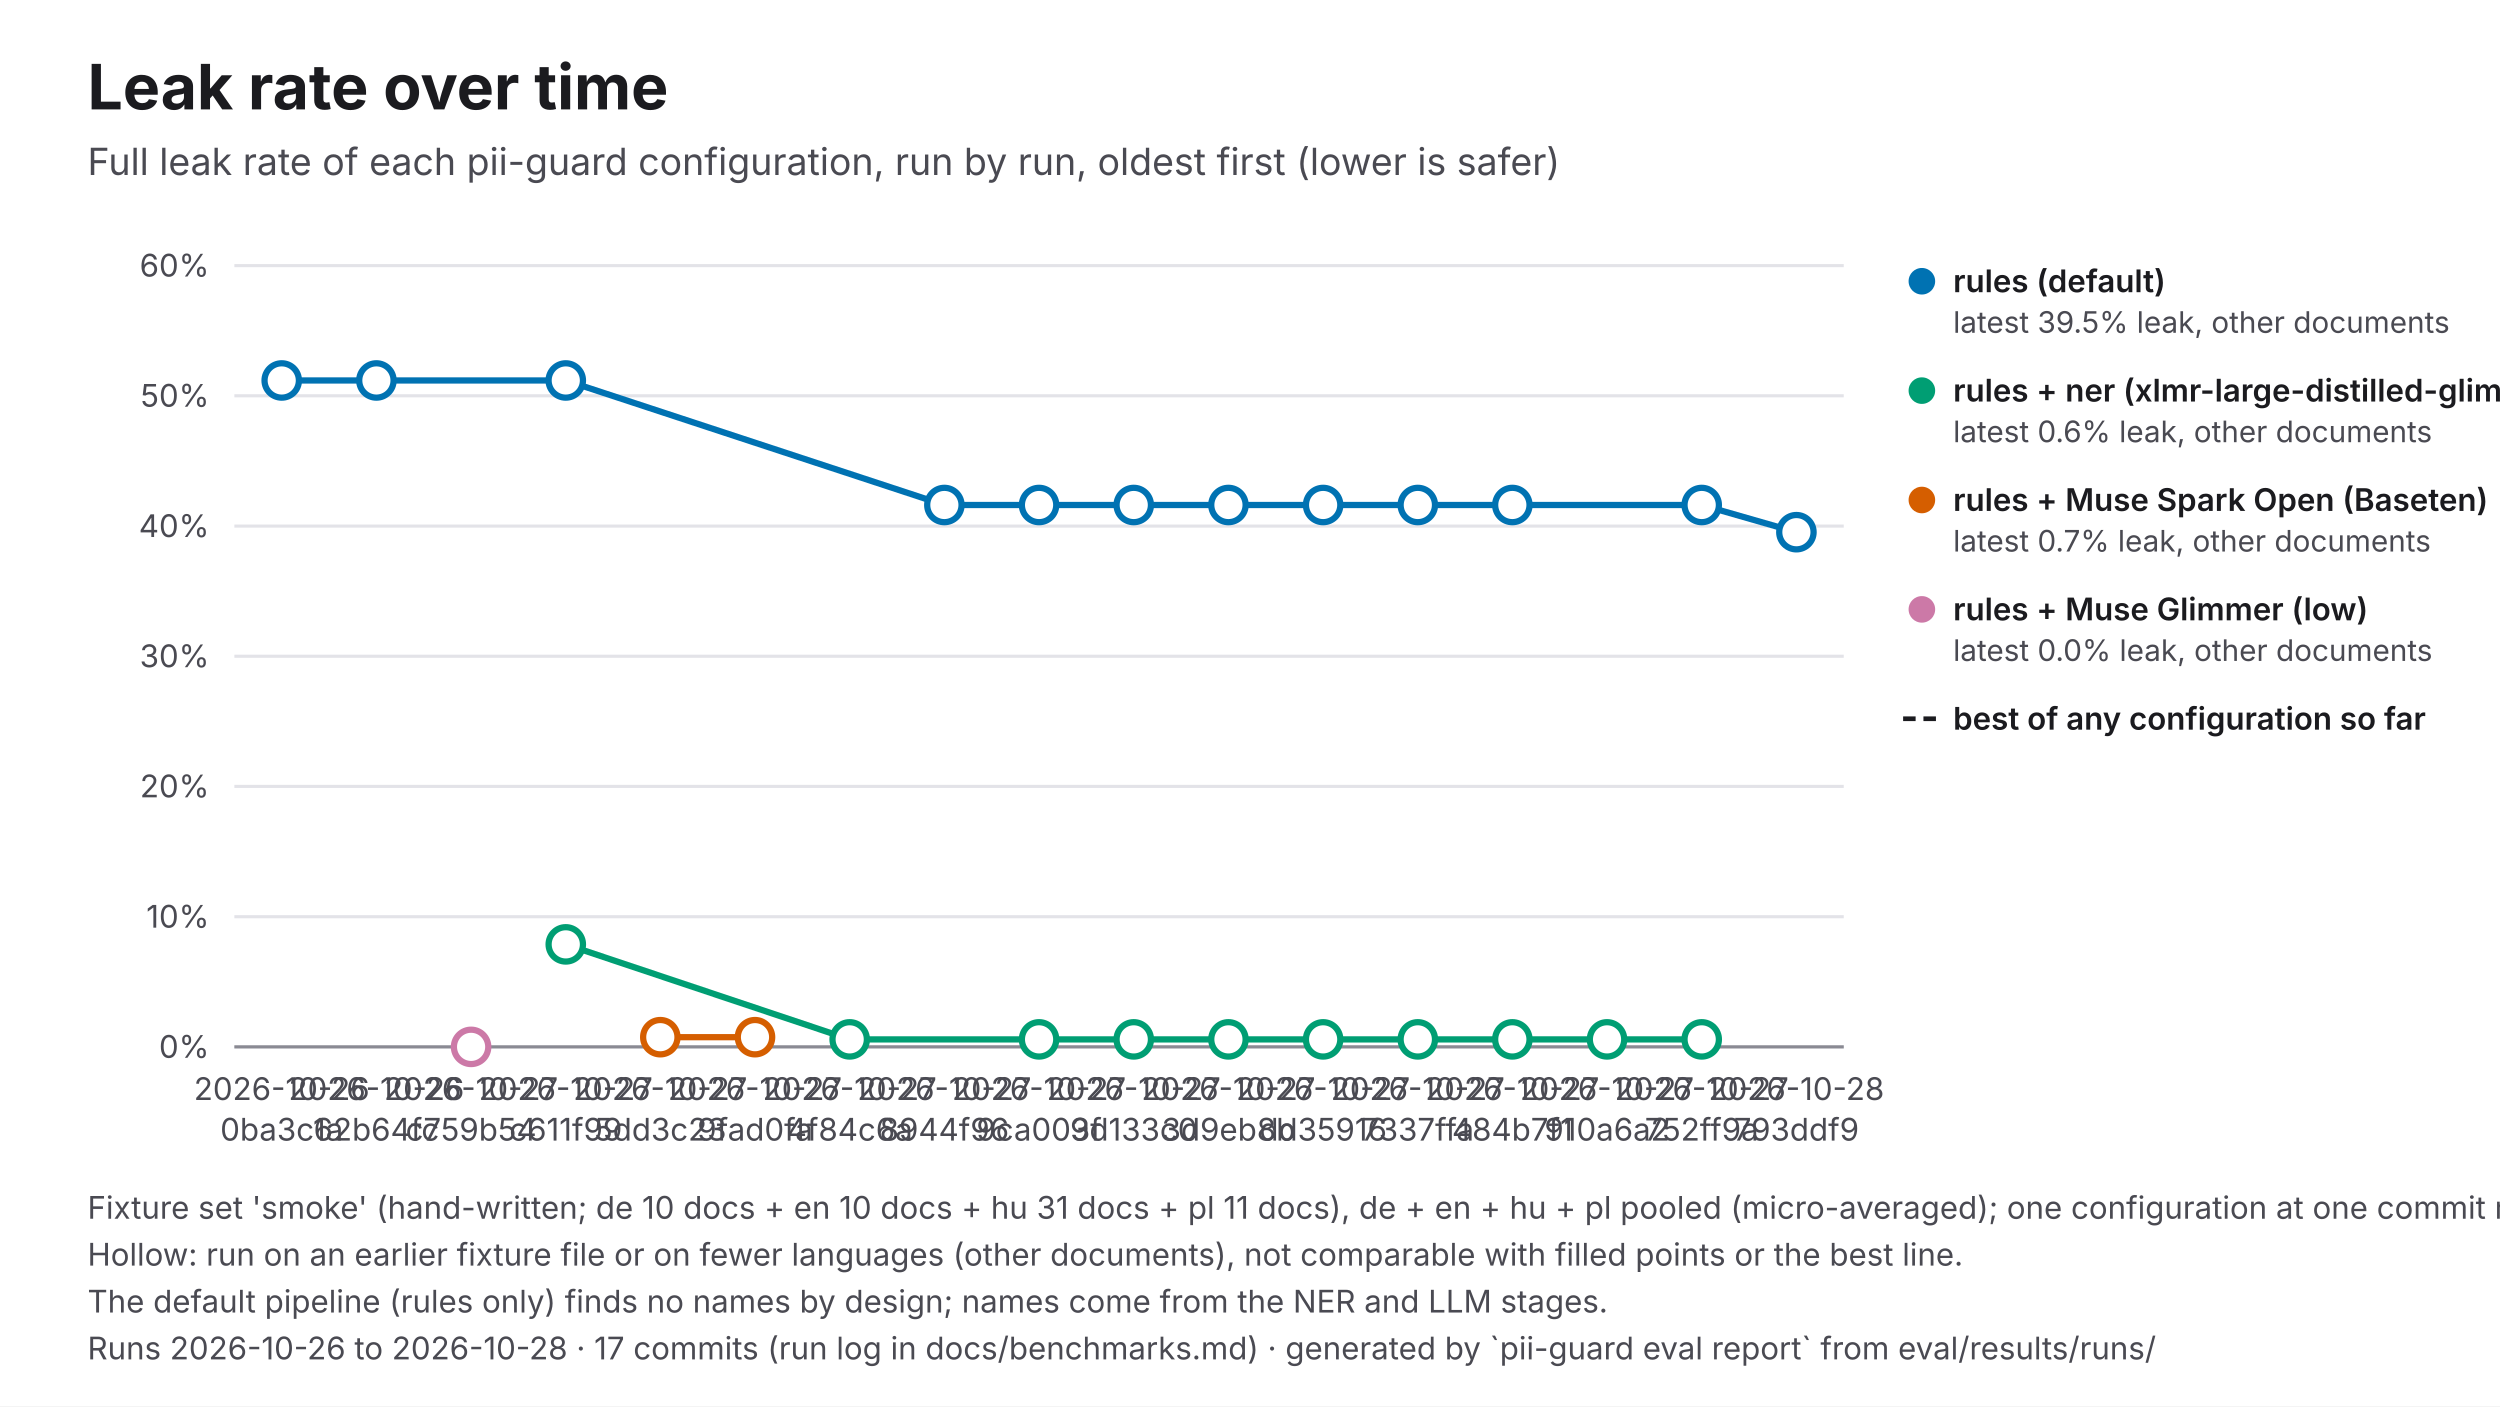
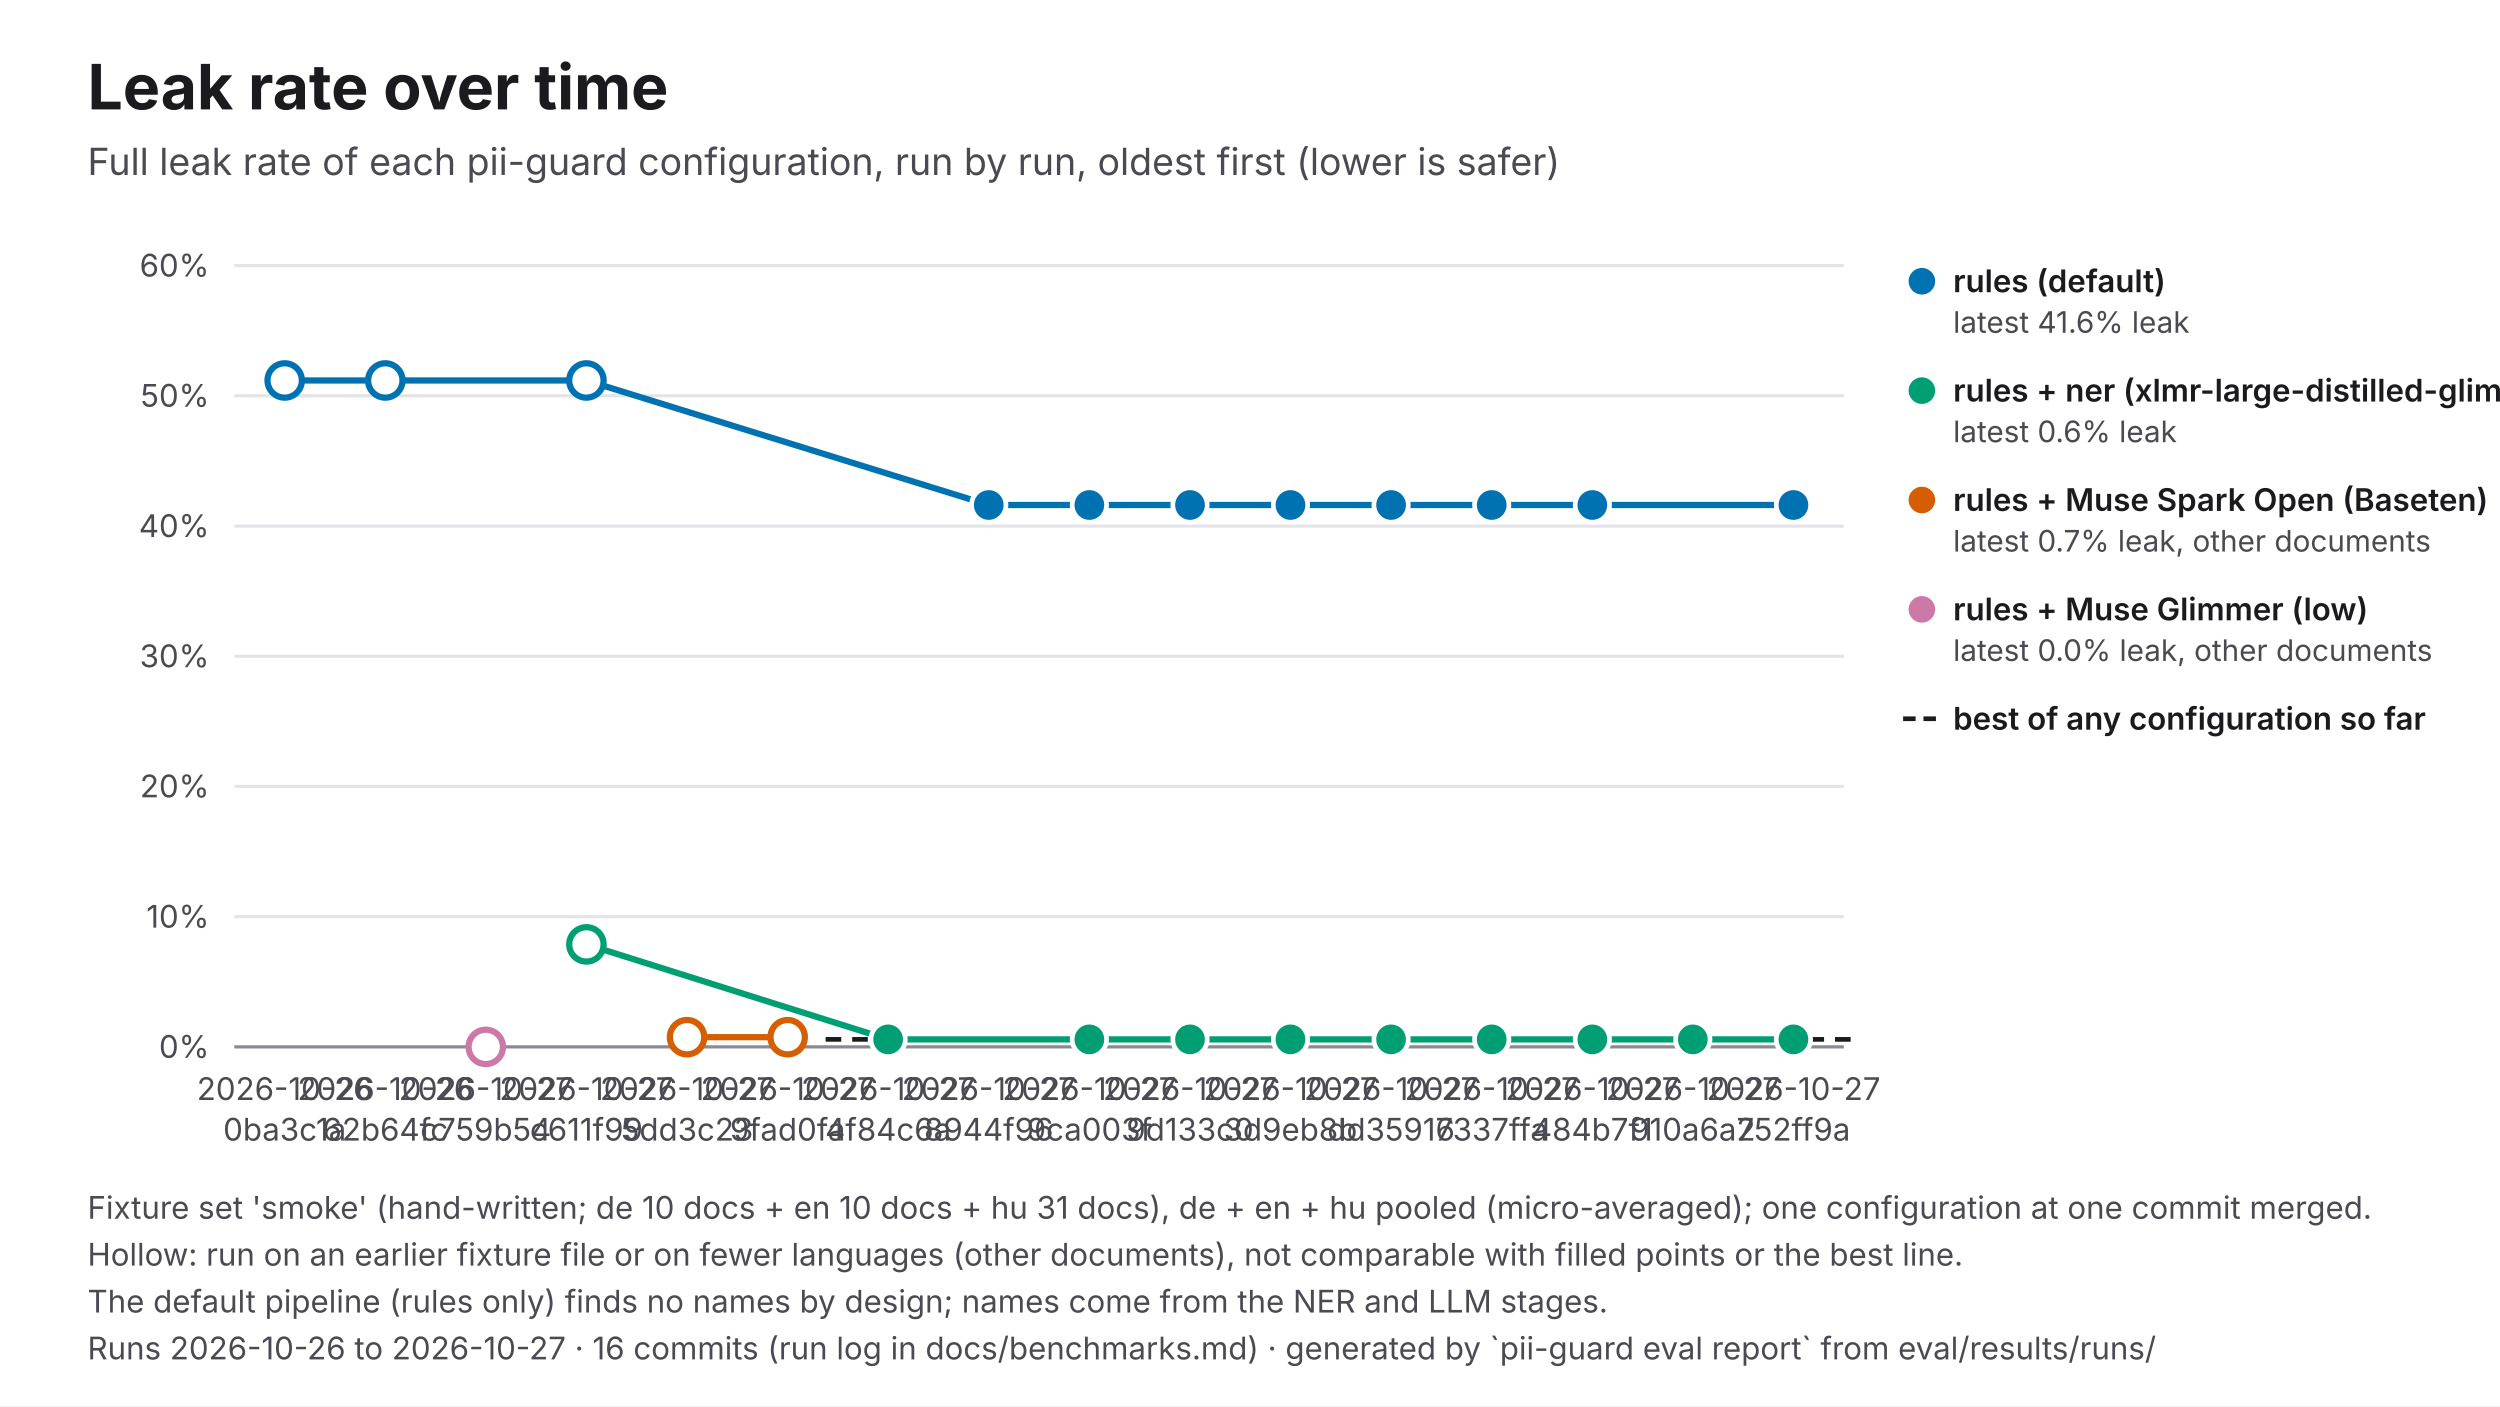
<svg xmlns="http://www.w3.org/2000/svg" viewBox="0 0 1600 900" width="1600" height="900" role="img" aria-labelledby="t d" font-family="Inter, 'Helvetica Neue', Helvetica, Arial, sans-serif">
  <rect width="1600" height="900" fill="#FFFFFF" />
  <text x="56" y="70" font-size="40" fill="#1B1B1F" font-weight="700">Leak rate over time</text>
  <text x="56" y="112" font-size="24" fill="#4A4A52">Full leak rate of each pii-guard configuration, run by run, oldest first (lower is safer)</text>
  <line x1="150" y1="670" x2="1180" y2="670" stroke="#E3E3E8" stroke-width="2" />
  <text x="134" y="677" font-size="20" fill="#4A4A52" text-anchor="end">0%</text>
  <line x1="150" y1="586.7" x2="1180" y2="586.7" stroke="#E3E3E8" stroke-width="2" />
  <text x="134" y="593.7" font-size="20" fill="#4A4A52" text-anchor="end">10%</text>
  <line x1="150" y1="503.3" x2="1180" y2="503.3" stroke="#E3E3E8" stroke-width="2" />
  <text x="134" y="510.3" font-size="20" fill="#4A4A52" text-anchor="end">20%</text>
  <line x1="150" y1="420" x2="1180" y2="420" stroke="#E3E3E8" stroke-width="2" />
  <text x="134" y="427" font-size="20" fill="#4A4A52" text-anchor="end">30%</text>
  <line x1="150" y1="336.7" x2="1180" y2="336.7" stroke="#E3E3E8" stroke-width="2" />
  <text x="134" y="343.7" font-size="20" fill="#4A4A52" text-anchor="end">40%</text>
  <line x1="150" y1="253.3" x2="1180" y2="253.3" stroke="#E3E3E8" stroke-width="2" />
  <text x="134" y="260.3" font-size="20" fill="#4A4A52" text-anchor="end">50%</text>
  <line x1="150" y1="170" x2="1180" y2="170" stroke="#E3E3E8" stroke-width="2" />
  <text x="134" y="177" font-size="20" fill="#4A4A52" text-anchor="end">60%</text>
-   <text x="180.3" y="704" font-size="20" fill="#4A4A52" text-anchor="middle">2026-10-26</text>
-   <text x="180.3" y="730" font-size="20" fill="#4A4A52" text-anchor="middle">0ba3c1a</text>
-   <text x="240.9" y="704" font-size="20" fill="#4A4A52" text-anchor="middle">2026-10-26</text>
-   <text x="240.9" y="730" font-size="20" fill="#4A4A52" text-anchor="middle">62b64fc</text>
-   <text x="301.5" y="704" font-size="20" fill="#4A4A52" text-anchor="middle">2026-10-27</text>
-   <text x="301.5" y="730" font-size="20" fill="#4A4A52" text-anchor="middle">c759b54</text>
-   <text x="362.1" y="704" font-size="20" fill="#4A4A52" text-anchor="middle">2026-10-27</text>
-   <text x="362.1" y="730" font-size="20" fill="#4A4A52" text-anchor="middle">c611f99</text>
-   <text x="422.6" y="704" font-size="20" fill="#4A4A52" text-anchor="middle">2026-10-27</text>
-   <text x="422.6" y="730" font-size="20" fill="#4A4A52" text-anchor="middle">5dd3c23</text>
-   <text x="483.2" y="704" font-size="20" fill="#4A4A52" text-anchor="middle">2026-10-27</text>
-   <text x="483.2" y="730" font-size="20" fill="#4A4A52" text-anchor="middle">9fad0fa</text>
-   <text x="543.8" y="704" font-size="20" fill="#4A4A52" text-anchor="middle">2026-10-27</text>
-   <text x="543.8" y="730" font-size="20" fill="#4A4A52" text-anchor="middle">4f84c6a</text>
-   <text x="604.4" y="704" font-size="20" fill="#4A4A52" text-anchor="middle">2026-10-27</text>
-   <text x="604.4" y="730" font-size="20" fill="#4A4A52" text-anchor="middle">8944f96</text>
-   <text x="665" y="704" font-size="20" fill="#4A4A52" text-anchor="middle">2026-10-27</text>
-   <text x="665" y="730" font-size="20" fill="#4A4A52" text-anchor="middle">9ca003f</text>
-   <text x="725.6" y="704" font-size="20" fill="#4A4A52" text-anchor="middle">2026-10-27</text>
-   <text x="725.6" y="730" font-size="20" fill="#4A4A52" text-anchor="middle">9d133c0</text>
-   <text x="786.2" y="704" font-size="20" fill="#4A4A52" text-anchor="middle">2026-10-27</text>
-   <text x="786.2" y="730" font-size="20" fill="#4A4A52" text-anchor="middle">3d9eb8b</text>
-   <text x="846.8" y="704" font-size="20" fill="#4A4A52" text-anchor="middle">2026-10-27</text>
-   <text x="846.8" y="730" font-size="20" fill="#4A4A52" text-anchor="middle">dd35916</text>
-   <text x="907.4" y="704" font-size="20" fill="#4A4A52" text-anchor="middle">2026-10-27</text>
-   <text x="907.4" y="730" font-size="20" fill="#4A4A52" text-anchor="middle">7337ffa</text>
-   <text x="967.9" y="704" font-size="20" fill="#4A4A52" text-anchor="middle">2026-10-27</text>
-   <text x="967.9" y="730" font-size="20" fill="#4A4A52" text-anchor="middle">484b7f1</text>
-   <text x="1028.5" y="704" font-size="20" fill="#4A4A52" text-anchor="middle">2026-10-27</text>
-   <text x="1028.5" y="730" font-size="20" fill="#4A4A52" text-anchor="middle">910a6a2</text>
-   <text x="1089.1" y="704" font-size="20" fill="#4A4A52" text-anchor="middle">2026-10-27</text>
-   <text x="1089.1" y="730" font-size="20" fill="#4A4A52" text-anchor="middle">752ff9a</text>
-   <text x="1149.7" y="704" font-size="20" fill="#4A4A52" text-anchor="middle">2026-10-28</text>
-   <text x="1149.7" y="730" font-size="20" fill="#4A4A52" text-anchor="middle">793ddf9</text>
+   <text x="182.2" y="704" font-size="20" fill="#4A4A52" text-anchor="middle">2026-10-26</text>
+   <text x="182.2" y="730" font-size="20" fill="#4A4A52" text-anchor="middle">0ba3c1a</text>
+   <text x="246.6" y="704" font-size="20" fill="#4A4A52" text-anchor="middle">2026-10-26</text>
+   <text x="246.6" y="730" font-size="20" fill="#4A4A52" text-anchor="middle">62b64fc</text>
+   <text x="310.9" y="704" font-size="20" fill="#4A4A52" text-anchor="middle">2026-10-27</text>
+   <text x="310.9" y="730" font-size="20" fill="#4A4A52" text-anchor="middle">c759b54</text>
+   <text x="375.3" y="704" font-size="20" fill="#4A4A52" text-anchor="middle">2026-10-27</text>
+   <text x="375.3" y="730" font-size="20" fill="#4A4A52" text-anchor="middle">c611f99</text>
+   <text x="439.7" y="704" font-size="20" fill="#4A4A52" text-anchor="middle">2026-10-27</text>
+   <text x="439.7" y="730" font-size="20" fill="#4A4A52" text-anchor="middle">5dd3c23</text>
+   <text x="504.1" y="704" font-size="20" fill="#4A4A52" text-anchor="middle">2026-10-27</text>
+   <text x="504.1" y="730" font-size="20" fill="#4A4A52" text-anchor="middle">9fad0fa</text>
+   <text x="568.4" y="704" font-size="20" fill="#4A4A52" text-anchor="middle">2026-10-27</text>
+   <text x="568.4" y="730" font-size="20" fill="#4A4A52" text-anchor="middle">4f84c6a</text>
+   <text x="632.8" y="704" font-size="20" fill="#4A4A52" text-anchor="middle">2026-10-27</text>
+   <text x="632.8" y="730" font-size="20" fill="#4A4A52" text-anchor="middle">8944f96</text>
+   <text x="697.2" y="704" font-size="20" fill="#4A4A52" text-anchor="middle">2026-10-27</text>
+   <text x="697.2" y="730" font-size="20" fill="#4A4A52" text-anchor="middle">9ca003f</text>
+   <text x="761.6" y="704" font-size="20" fill="#4A4A52" text-anchor="middle">2026-10-27</text>
+   <text x="761.6" y="730" font-size="20" fill="#4A4A52" text-anchor="middle">9d133c0</text>
+   <text x="825.9" y="704" font-size="20" fill="#4A4A52" text-anchor="middle">2026-10-27</text>
+   <text x="825.9" y="730" font-size="20" fill="#4A4A52" text-anchor="middle">3d9eb8b</text>
+   <text x="890.3" y="704" font-size="20" fill="#4A4A52" text-anchor="middle">2026-10-27</text>
+   <text x="890.3" y="730" font-size="20" fill="#4A4A52" text-anchor="middle">dd35916</text>
+   <text x="954.7" y="704" font-size="20" fill="#4A4A52" text-anchor="middle">2026-10-27</text>
+   <text x="954.7" y="730" font-size="20" fill="#4A4A52" text-anchor="middle">7337ffa</text>
+   <text x="1019.1" y="704" font-size="20" fill="#4A4A52" text-anchor="middle">2026-10-27</text>
+   <text x="1019.1" y="730" font-size="20" fill="#4A4A52" text-anchor="middle">484b7f1</text>
+   <text x="1083.4" y="704" font-size="20" fill="#4A4A52" text-anchor="middle">2026-10-27</text>
+   <text x="1083.4" y="730" font-size="20" fill="#4A4A52" text-anchor="middle">910a6a2</text>
+   <text x="1147.8" y="704" font-size="20" fill="#4A4A52" text-anchor="middle">2026-10-27</text>
+   <text x="1147.8" y="730" font-size="20" fill="#4A4A52" text-anchor="middle">752ff9a</text>
  <line x1="150" y1="670" x2="1180" y2="670" stroke="#8A8A93" stroke-width="2" />
-   <path d="M180.3,243.5L240.9,243.5L362.1,243.5L604.4,323.2L665,323.2L725.6,323.2L786.2,323.2L846.8,323.2L907.4,323.2L967.9,323.2L1089.1,323.2L1149.7,340.6" fill="none" stroke="#0072B2" stroke-width="4" />
-   <circle cx="180.3" cy="243.5" r="11" fill="#FFFFFF" stroke="#0072B2" stroke-width="4" />
-   <circle cx="240.9" cy="243.5" r="11" fill="#FFFFFF" stroke="#0072B2" stroke-width="4" />
-   <circle cx="362.1" cy="243.5" r="11" fill="#FFFFFF" stroke="#0072B2" stroke-width="4" />
-   <circle cx="604.4" cy="323.2" r="11" fill="#FFFFFF" stroke="#0072B2" stroke-width="4" />
-   <circle cx="665" cy="323.2" r="11" fill="#FFFFFF" stroke="#0072B2" stroke-width="4" />
-   <circle cx="725.6" cy="323.2" r="11" fill="#FFFFFF" stroke="#0072B2" stroke-width="4" />
-   <circle cx="786.2" cy="323.2" r="11" fill="#FFFFFF" stroke="#0072B2" stroke-width="4" />
-   <circle cx="846.8" cy="323.2" r="11" fill="#FFFFFF" stroke="#0072B2" stroke-width="4" />
-   <circle cx="907.4" cy="323.2" r="11" fill="#FFFFFF" stroke="#0072B2" stroke-width="4" />
-   <circle cx="967.9" cy="323.2" r="11" fill="#FFFFFF" stroke="#0072B2" stroke-width="4" />
-   <circle cx="1089.1" cy="323.2" r="11" fill="#FFFFFF" stroke="#0072B2" stroke-width="4" />
-   <circle cx="1149.7" cy="340.6" r="11" fill="#FFFFFF" stroke="#0072B2" stroke-width="4" />
-   <path d="M362.1,604.4L543.8,665.2L665,665.2L725.6,665.2L786.2,665.2L846.8,665.2L907.4,665.2L967.9,665.2L1028.5,665.2L1089.1,665.2" fill="none" stroke="#009E73" stroke-width="4" />
-   <circle cx="362.1" cy="604.4" r="11" fill="#FFFFFF" stroke="#009E73" stroke-width="4" />
-   <circle cx="543.8" cy="665.2" r="11" fill="#FFFFFF" stroke="#009E73" stroke-width="4" />
-   <circle cx="665" cy="665.2" r="11" fill="#FFFFFF" stroke="#009E73" stroke-width="4" />
-   <circle cx="725.6" cy="665.2" r="11" fill="#FFFFFF" stroke="#009E73" stroke-width="4" />
-   <circle cx="786.2" cy="665.2" r="11" fill="#FFFFFF" stroke="#009E73" stroke-width="4" />
-   <circle cx="846.8" cy="665.2" r="11" fill="#FFFFFF" stroke="#009E73" stroke-width="4" />
-   <circle cx="907.4" cy="665.2" r="11" fill="#FFFFFF" stroke="#009E73" stroke-width="4" />
-   <circle cx="967.9" cy="665.2" r="11" fill="#FFFFFF" stroke="#009E73" stroke-width="4" />
-   <circle cx="1028.5" cy="665.2" r="11" fill="#FFFFFF" stroke="#009E73" stroke-width="4" />
-   <circle cx="1089.1" cy="665.2" r="11" fill="#FFFFFF" stroke="#009E73" stroke-width="4" />
-   <path d="M422.6,663.8L483.2,663.8" fill="none" stroke="#D55E00" stroke-width="4" />
-   <circle cx="422.6" cy="663.8" r="11" fill="#FFFFFF" stroke="#D55E00" stroke-width="4" />
-   <circle cx="483.2" cy="663.8" r="11" fill="#FFFFFF" stroke="#D55E00" stroke-width="4" />
-   <circle cx="301.5" cy="670" r="11" fill="#FFFFFF" stroke="#CC79A7" stroke-width="4" />
+   <path d="M528.4,665.2H592.8V665.2H657.2V665.2H721.6V665.2H785.9V665.2H850.3V665.2H914.7V665.2H979.1V665.2H1043.4V665.2H1107.8V665.2H1187.8" fill="none" stroke="#1B1B1F" stroke-width="3" stroke-dasharray="10 7" />
+   <path d="M182.2,243.5L246.6,243.5L375.3,243.5L632.8,323.2L697.2,323.2L761.6,323.2L825.9,323.2L890.3,323.2L954.7,323.2L1019.1,323.2L1147.8,323.2" fill="none" stroke="#0072B2" stroke-width="4" />
+   <circle cx="182.2" cy="243.5" r="11" fill="#FFFFFF" stroke="#0072B2" stroke-width="4" />
+   <circle cx="246.6" cy="243.5" r="11" fill="#FFFFFF" stroke="#0072B2" stroke-width="4" />
+   <circle cx="375.3" cy="243.5" r="11" fill="#FFFFFF" stroke="#0072B2" stroke-width="4" />
+   <circle cx="632.8" cy="323.2" r="11" fill="#0072B2" stroke="#FFFFFF" stroke-width="3" />
+   <circle cx="697.2" cy="323.2" r="11" fill="#0072B2" stroke="#FFFFFF" stroke-width="3" />
+   <circle cx="761.6" cy="323.2" r="11" fill="#0072B2" stroke="#FFFFFF" stroke-width="3" />
+   <circle cx="825.9" cy="323.2" r="11" fill="#0072B2" stroke="#FFFFFF" stroke-width="3" />
+   <circle cx="890.3" cy="323.2" r="11" fill="#0072B2" stroke="#FFFFFF" stroke-width="3" />
+   <circle cx="954.7" cy="323.2" r="11" fill="#0072B2" stroke="#FFFFFF" stroke-width="3" />
+   <circle cx="1019.1" cy="323.2" r="11" fill="#0072B2" stroke="#FFFFFF" stroke-width="3" />
+   <circle cx="1147.8" cy="323.2" r="11" fill="#0072B2" stroke="#FFFFFF" stroke-width="3" />
+   <path d="M375.3,604.4L568.4,665.2L697.2,665.2L761.6,665.2L825.9,665.2L890.3,665.2L954.7,665.2L1019.1,665.2L1083.4,665.2L1147.8,665.2" fill="none" stroke="#009E73" stroke-width="4" />
+   <circle cx="375.3" cy="604.4" r="11" fill="#FFFFFF" stroke="#009E73" stroke-width="4" />
+   <circle cx="568.4" cy="665.2" r="11" fill="#009E73" stroke="#FFFFFF" stroke-width="3" />
+   <circle cx="697.2" cy="665.2" r="11" fill="#009E73" stroke="#FFFFFF" stroke-width="3" />
+   <circle cx="761.6" cy="665.2" r="11" fill="#009E73" stroke="#FFFFFF" stroke-width="3" />
+   <circle cx="825.9" cy="665.2" r="11" fill="#009E73" stroke="#FFFFFF" stroke-width="3" />
+   <circle cx="890.3" cy="665.2" r="11" fill="#009E73" stroke="#FFFFFF" stroke-width="3" />
+   <circle cx="954.7" cy="665.2" r="11" fill="#009E73" stroke="#FFFFFF" stroke-width="3" />
+   <circle cx="1019.1" cy="665.2" r="11" fill="#009E73" stroke="#FFFFFF" stroke-width="3" />
+   <circle cx="1083.4" cy="665.2" r="11" fill="#009E73" stroke="#FFFFFF" stroke-width="3" />
+   <circle cx="1147.8" cy="665.2" r="11" fill="#009E73" stroke="#FFFFFF" stroke-width="3" />
+   <path d="M439.7,663.8L504.1,663.8" fill="none" stroke="#D55E00" stroke-width="4" />
+   <circle cx="439.7" cy="663.8" r="11" fill="#FFFFFF" stroke="#D55E00" stroke-width="4" />
+   <circle cx="504.1" cy="663.8" r="11" fill="#FFFFFF" stroke="#D55E00" stroke-width="4" />
+   <circle cx="310.9" cy="670" r="11" fill="#FFFFFF" stroke="#CC79A7" stroke-width="4" />
  <circle cx="1230" cy="180" r="10" fill="#0072B2" stroke="#FFFFFF" stroke-width="3" />
  <text x="1250" y="187" font-size="20" fill="#1B1B1F" font-weight="600">rules (default)</text>
-   <text x="1250" y="213" font-size="19" fill="#4A4A52">latest 39.5% leak, other documents</text>
+   <text x="1250" y="213" font-size="19" fill="#4A4A52">latest 41.6% leak</text>
  <circle cx="1230" cy="250" r="10" fill="#009E73" stroke="#FFFFFF" stroke-width="3" />
  <text x="1250" y="257" font-size="20" fill="#1B1B1F" font-weight="600">rules + ner (xlmr-large-distilled-glimmer)</text>
-   <text x="1250" y="283" font-size="19" fill="#4A4A52">latest 0.6% leak, other documents</text>
+   <text x="1250" y="283" font-size="19" fill="#4A4A52">latest 0.6% leak</text>
  <circle cx="1230" cy="320" r="10" fill="#D55E00" stroke="#FFFFFF" stroke-width="3" />
  <text x="1250" y="327" font-size="20" fill="#1B1B1F" font-weight="600">rules + Muse Spark Open (Baseten)</text>
  <text x="1250" y="353" font-size="19" fill="#4A4A52">latest 0.7% leak, other documents</text>
  <circle cx="1230" cy="390" r="10" fill="#CC79A7" stroke="#FFFFFF" stroke-width="3" />
  <text x="1250" y="397" font-size="20" fill="#1B1B1F" font-weight="600">rules + Muse Glimmer (low)</text>
  <text x="1250" y="423" font-size="19" fill="#4A4A52">latest 0.0% leak, other documents</text>
  <line x1="1218" y1="460" x2="1242" y2="460" stroke="#1B1B1F" stroke-width="3" stroke-dasharray="8 5" />
  <text x="1250" y="467" font-size="20" fill="#1B1B1F" font-weight="600">best of any configuration so far</text>
-   <text x="56" y="780" font-size="20" fill="#4A4A52">Fixture set 'smoke' (hand-written; de 10 docs + en 10 docs + hu 31 docs + pl 11 docs), de + en + hu + pl pooled (micro-averaged); one configuration at one commit merged.</text>
+   <text x="56" y="780" font-size="20" fill="#4A4A52">Fixture set 'smoke' (hand-written; de 10 docs + en 10 docs + hu 31 docs), de + en + hu pooled (micro-averaged); one configuration at one commit merged.</text>
  <text x="56" y="810" font-size="20" fill="#4A4A52">Hollow: run on an earlier fixture file or on fewer languages (other documents), not comparable with filled points or the best line.</text>
  <text x="56" y="840" font-size="20" fill="#4A4A52">The default pipeline (rules only) finds no names by design; names come from the NER and LLM stages.</text>
-   <text x="56" y="870" font-size="20" fill="#4A4A52">Runs 2026-10-26 to 2026-10-28 · 17 commits (run log in docs/benchmarks.md) · generated by `pii-guard eval report` from eval/results/runs/</text>
+   <text x="56" y="870" font-size="20" fill="#4A4A52">Runs 2026-10-26 to 2026-10-27 · 16 commits (run log in docs/benchmarks.md) · generated by `pii-guard eval report` from eval/results/runs/</text>
</svg>
